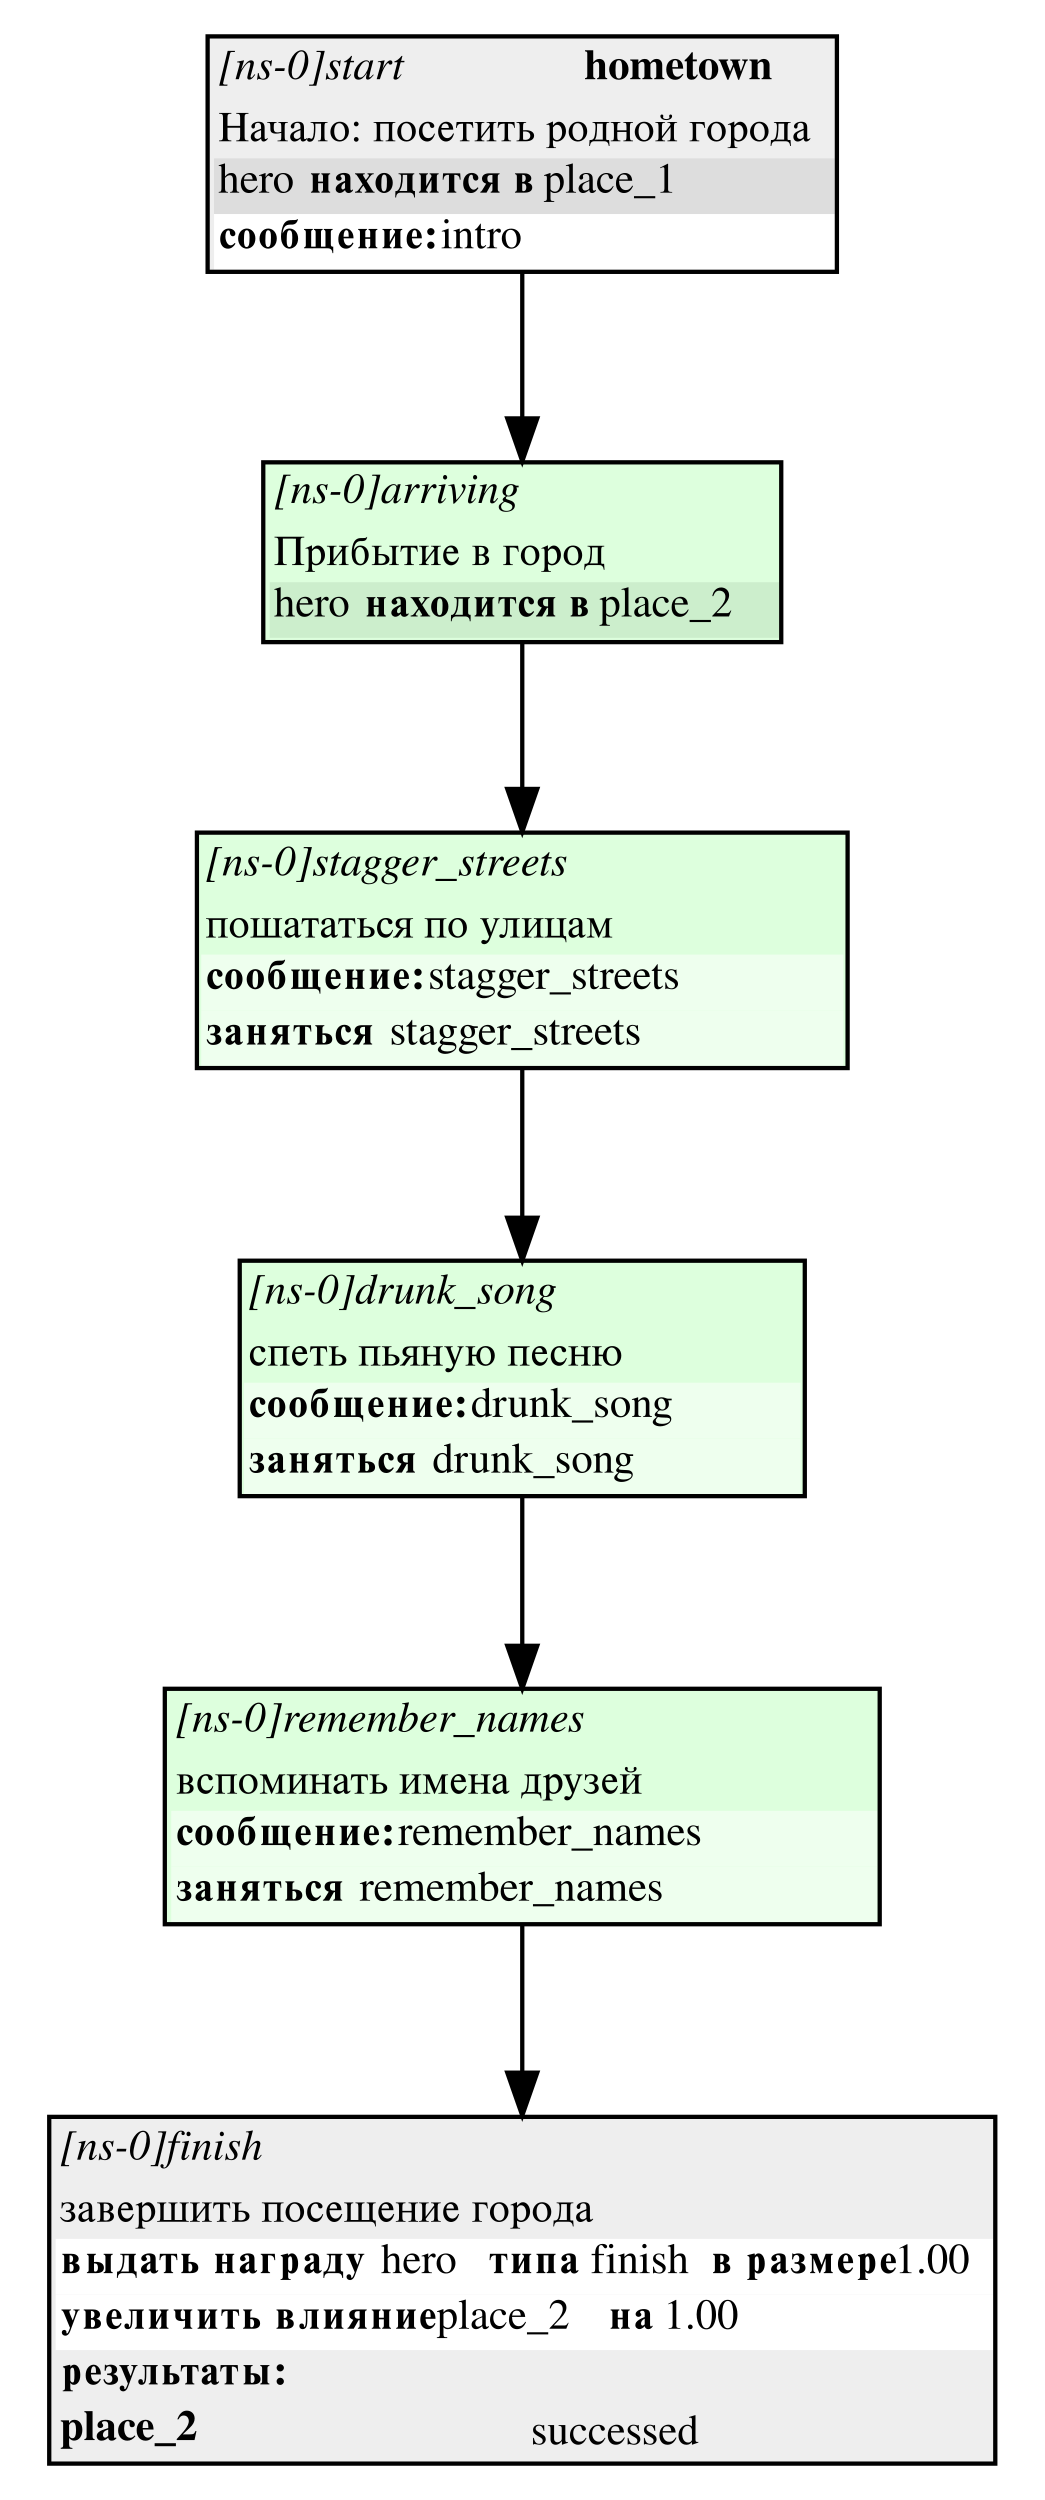
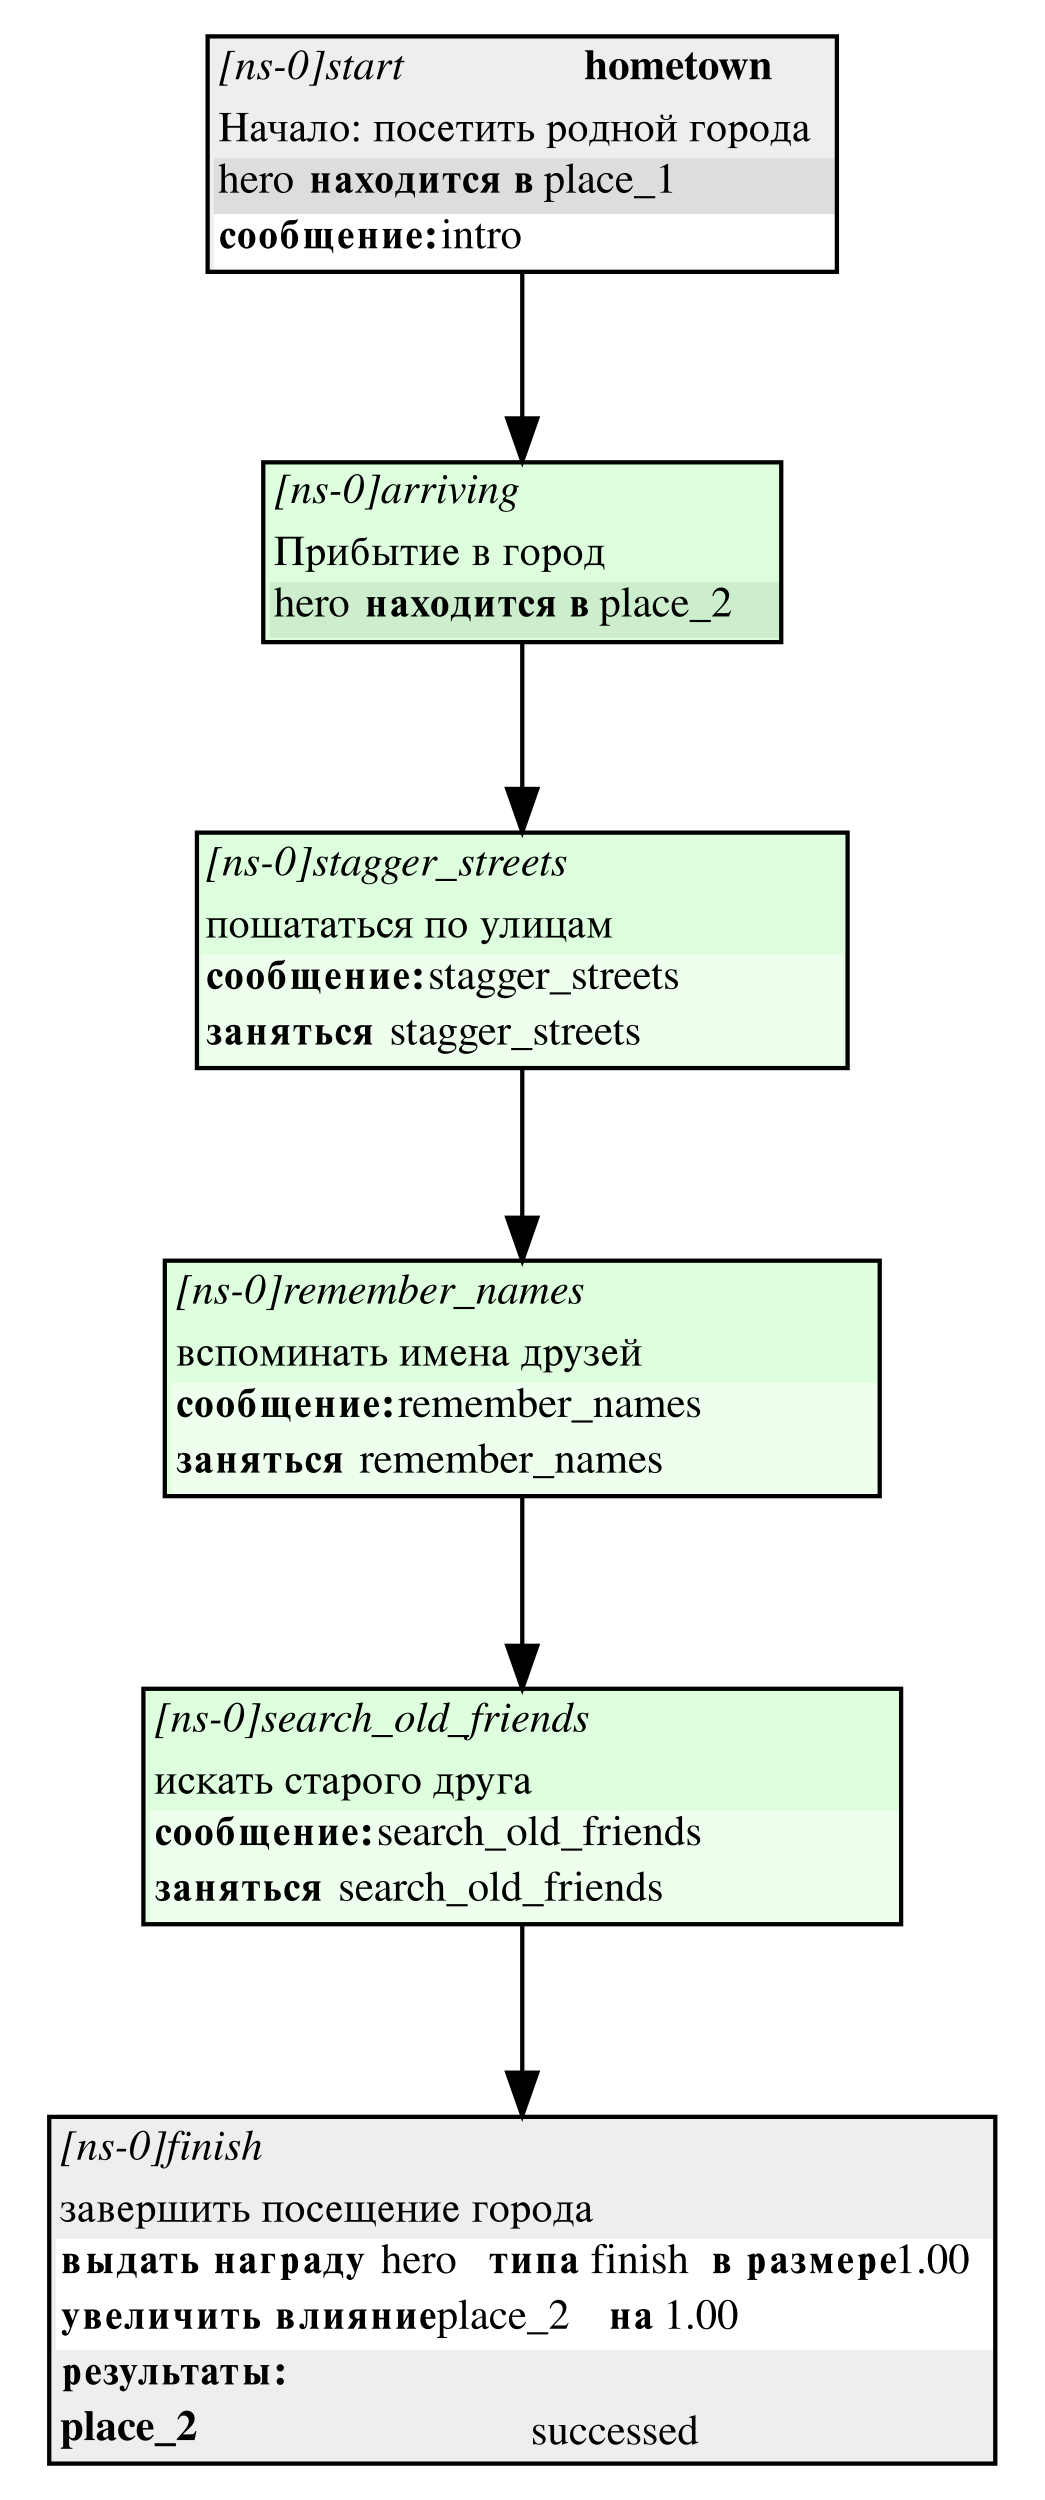
<svg xmlns="http://www.w3.org/2000/svg" width="244pt" height="584pt" viewBox="0.00 0.00 244.00 584.00">
  <g id="graph0" class="graph" transform="scale(1 1) rotate(0) translate(4 580)">
    <polygon fill="white" stroke="white" points="-4,4 -4,-580 240,-580 240,4 -4,4" />
    <g id="node1" class="node">
-       <polygon fill="#ddffdd" stroke="none" points="52,-230.5 52,-285.5 184,-285.5 184,-230.5 52,-230.5" />
-       <text text-anchor="start" x="54" y="-275.5" font-family="Times,serif" font-style="italic" font-size="10.00">[ns-0]drunk_song</text>
-       <text text-anchor="start" x="54" y="-261" font-family="Times,serif" font-size="10.00">спеть пьяную песню</text>
-       <polygon fill="#eeffee" stroke="none" points="53,-244 53,-257 183,-257 183,-244 53,-244" />
-       <text text-anchor="start" x="54" y="-249" font-family="Times,serif" font-weight="bold" font-size="10.00">сообщение:</text>
-       <text text-anchor="start" x="106" y="-249" font-family="Times,serif" font-size="10.00"> drunk_song</text>
-       <polygon fill="#eeffee" stroke="none" points="53,-231 53,-244 183,-244 183,-231 53,-231" />
-       <text text-anchor="start" x="54" y="-236" font-family="Times,serif" font-weight="bold" font-size="10.00">заняться </text>
-       <text text-anchor="start" x="97" y="-236" font-family="Times,serif" font-size="10.00">  drunk_song</text>
-       <polygon fill="none" stroke="black" points="52,-230.5 52,-285.5 184,-285.5 184,-230.5 52,-230.5" />
+       <polygon fill="#ddffdd" stroke="none" points="34.5,-230.5 34.5,-285.5 201.5,-285.5 201.5,-230.5 34.5,-230.5" />
+       <text text-anchor="start" x="37" y="-275.5" font-family="Times,serif" font-style="italic" font-size="10.00">[ns-0]remember_names</text>
+       <text text-anchor="start" x="37" y="-261" font-family="Times,serif" font-size="10.00">вспоминать имена друзей</text>
+       <polygon fill="#eeffee" stroke="none" points="36,-244 36,-257 201,-257 201,-244 36,-244" />
+       <text text-anchor="start" x="37" y="-249" font-family="Times,serif" font-weight="bold" font-size="10.00">сообщение:</text>
+       <text text-anchor="start" x="89" y="-249" font-family="Times,serif" font-size="10.00"> remember_names</text>
+       <polygon fill="#eeffee" stroke="none" points="36,-231 36,-244 201,-244 201,-231 36,-231" />
+       <text text-anchor="start" x="37" y="-236" font-family="Times,serif" font-weight="bold" font-size="10.00">заняться </text>
+       <text text-anchor="start" x="80" y="-236" font-family="Times,serif" font-size="10.00">  remember_names</text>
+       <polygon fill="none" stroke="black" points="34.5,-230.5 34.5,-285.5 201.5,-285.5 201.5,-230.5 34.5,-230.5" />
    </g>
-     <g id="node2" class="node">
-       <polygon fill="#ddffdd" stroke="none" points="34.5,-130.5 34.5,-185.5 201.5,-185.5 201.5,-130.5 34.5,-130.5" />
-       <text text-anchor="start" x="37" y="-175.5" font-family="Times,serif" font-style="italic" font-size="10.00">[ns-0]remember_names</text>
-       <text text-anchor="start" x="37" y="-161" font-family="Times,serif" font-size="10.00">вспоминать имена друзей</text>
-       <polygon fill="#eeffee" stroke="none" points="36,-144 36,-157 201,-157 201,-144 36,-144" />
-       <text text-anchor="start" x="37" y="-149" font-family="Times,serif" font-weight="bold" font-size="10.00">сообщение:</text>
-       <text text-anchor="start" x="89" y="-149" font-family="Times,serif" font-size="10.00"> remember_names</text>
-       <polygon fill="#eeffee" stroke="none" points="36,-131 36,-144 201,-144 201,-131 36,-131" />
-       <text text-anchor="start" x="37" y="-136" font-family="Times,serif" font-weight="bold" font-size="10.00">заняться </text>
-       <text text-anchor="start" x="80" y="-136" font-family="Times,serif" font-size="10.00">  remember_names</text>
-       <polygon fill="none" stroke="black" points="34.5,-130.5 34.5,-185.5 201.5,-185.5 201.5,-130.5 34.5,-130.5" />
+     <g id="node5" class="node">
+       <polygon fill="#ddffdd" stroke="none" points="29.5,-130.5 29.5,-185.5 206.5,-185.5 206.5,-130.5 29.5,-130.5" />
+       <text text-anchor="start" x="32" y="-175.5" font-family="Times,serif" font-style="italic" font-size="10.00">[ns-0]search_old_friends</text>
+       <text text-anchor="start" x="32" y="-161" font-family="Times,serif" font-size="10.00">искать старого друга</text>
+       <polygon fill="#eeffee" stroke="none" points="31,-144 31,-157 206,-157 206,-144 31,-144" />
+       <text text-anchor="start" x="32" y="-149" font-family="Times,serif" font-weight="bold" font-size="10.00">сообщение:</text>
+       <text text-anchor="start" x="84" y="-149" font-family="Times,serif" font-size="10.00"> search_old_friends</text>
+       <polygon fill="#eeffee" stroke="none" points="31,-131 31,-144 206,-144 206,-131 31,-131" />
+       <text text-anchor="start" x="32" y="-136" font-family="Times,serif" font-weight="bold" font-size="10.00">заняться </text>
+       <text text-anchor="start" x="75" y="-136" font-family="Times,serif" font-size="10.00">  search_old_friends</text>
+       <polygon fill="none" stroke="black" points="29.5,-130.5 29.5,-185.5 206.5,-185.5 206.5,-130.5 29.5,-130.5" />
    </g>
-     <g id="edge5" class="edge">
+     <g id="edge2" class="edge">
      <path fill="none" stroke="black" d="M118,-230.48C118,-219.803 118,-207.309 118,-195.779" />
      <polygon fill="black" stroke="black" points="121.5,-195.541 118,-185.541 114.5,-195.541 121.5,-195.541" />
    </g>
-     <g id="node4" class="node">
-       <polygon fill="#eeeeee" stroke="none" points="7.5,-4.5 7.5,-85.5 228.5,-85.5 228.5,-4.5 7.5,-4.5" />
-       <text text-anchor="start" x="10" y="-75.5" font-family="Times,serif" font-style="italic" font-size="10.00">[ns-0]finish</text>
-       <text text-anchor="start" x="10" y="-61" font-family="Times,serif" font-size="10.00">завершить посещение города</text>
-       <polygon fill="#ffffff" stroke="none" points="9,-44 9,-57 228,-57 228,-44 9,-44" />
-       <text text-anchor="start" x="10" y="-49" font-family="Times,serif" font-weight="bold" font-size="10.00">выдать награду </text>
-       <text text-anchor="start" x="85" y="-49" font-family="Times,serif" font-size="10.00">  hero </text>
-       <text text-anchor="start" x="110" y="-49" font-family="Times,serif" font-weight="bold" font-size="10.00">типа </text>
-       <text text-anchor="start" x="134" y="-49" font-family="Times,serif" font-size="10.00"> finish </text>
-       <text text-anchor="start" x="162" y="-49" font-family="Times,serif" font-weight="bold" font-size="10.00">в размере</text>
-       <text text-anchor="start" x="205" y="-49" font-family="Times,serif" font-size="10.00"> 1.00</text>
-       <polygon fill="#ffffff" stroke="none" points="9,-31 9,-44 228,-44 228,-31 9,-31" />
-       <text text-anchor="start" x="10" y="-36" font-family="Times,serif" font-weight="bold" font-size="10.00">увеличить влияние </text>
-       <text text-anchor="start" x="98" y="-36" font-family="Times,serif" font-size="10.00">  place_2 </text>
-       <text text-anchor="start" x="138" y="-36" font-family="Times,serif" font-weight="bold" font-size="10.00">на </text>
-       <text text-anchor="start" x="151" y="-36" font-family="Times,serif" font-size="10.00"> 1.00</text>
-       <polygon fill="#eeeeee" stroke="none" points="9,-18 9,-31 228,-31 228,-18 9,-18" />
-       <text text-anchor="start" x="10" y="-23" font-family="Times,serif" font-weight="bold" font-size="10.00">результаты:</text>
-       <text text-anchor="start" x="10" y="-10" font-family="Times,serif" font-weight="bold" font-size="10.00">place_2</text>
-       <text text-anchor="start" x="120" y="-9" font-family="Times,serif" font-size="10.00">successed</text>
-       <polygon fill="none" stroke="black" points="7.5,-4.5 7.5,-85.5 228.5,-85.5 228.5,-4.5 7.5,-4.5" />
-     </g>
-     <g id="edge3" class="edge">
-       <path fill="none" stroke="black" d="M118,-130.413C118,-120.095 118,-107.927 118,-96.09" />
-       <polygon fill="black" stroke="black" points="121.5,-95.829 118,-85.829 114.5,-95.829 121.5,-95.829" />
-     </g>
-     <g id="node3" class="node">
+     <g id="node2" class="node">
      <polygon fill="#eeeeee" stroke="none" points="44.5,-516.5 44.5,-571.5 191.5,-571.5 191.5,-516.5 44.5,-516.5" />
      <text text-anchor="start" x="47" y="-561.5" font-family="Times,serif" font-style="italic" font-size="10.00">[ns-0]start</text>
      <text text-anchor="start" x="132.5" y="-561.5" font-family="Times,serif" font-weight="bold" font-size="10.00">hometown</text>
      <text text-anchor="start" x="47" y="-547" font-family="Times,serif" font-size="10.00">Начало: посетить родной города</text>
      <polygon fill="#dddddd" stroke="none" points="46,-530 46,-543 191,-543 191,-530 46,-530" />
      <text text-anchor="start" x="47" y="-535" font-family="Times,serif" font-size="10.00">hero </text>
      <text text-anchor="start" x="68" y="-535" font-family="Times,serif" font-weight="bold" font-size="10.00">находится в</text>
      <text text-anchor="start" x="123" y="-535" font-family="Times,serif" font-size="10.00"> place_1</text>
      <polygon fill="#ffffff" stroke="none" points="46,-517 46,-530 191,-530 191,-517 46,-517" />
      <text text-anchor="start" x="47" y="-522" font-family="Times,serif" font-weight="bold" font-size="10.00">сообщение:</text>
      <text text-anchor="start" x="99" y="-522" font-family="Times,serif" font-size="10.00"> intro</text>
      <polygon fill="none" stroke="black" points="44.5,-516.5 44.5,-571.5 191.5,-571.5 191.5,-516.5 44.5,-516.5" />
    </g>
    <g id="node6" class="node">
      <polygon fill="#ddffdd" stroke="none" points="57.5,-430 57.5,-472 178.5,-472 178.5,-430 57.5,-430" />
      <text text-anchor="start" x="60" y="-462.5" font-family="Times,serif" font-style="italic" font-size="10.00">[ns-0]arriving</text>
      <text text-anchor="start" x="60" y="-448" font-family="Times,serif" font-size="10.00">Прибытие в город</text>
      <polygon fill="#cceecc" stroke="none" points="59,-431 59,-444 178,-444 178,-431 59,-431" />
      <text text-anchor="start" x="60" y="-436" font-family="Times,serif" font-size="10.00">hero </text>
      <text text-anchor="start" x="81" y="-436" font-family="Times,serif" font-weight="bold" font-size="10.00">находится в</text>
      <text text-anchor="start" x="136" y="-436" font-family="Times,serif" font-size="10.00"> place_2</text>
      <polygon fill="none" stroke="black" points="57.5,-430 57.5,-472 178.5,-472 178.5,-430 57.5,-430" />
    </g>
    <g id="edge4" class="edge">
      <path fill="none" stroke="black" d="M118,-516.189C118,-505.542 118,-493.241 118,-482.275" />
      <polygon fill="black" stroke="black" points="121.5,-482.266 118,-472.266 114.5,-482.267 121.5,-482.266" />
    </g>
-     <g id="node5" class="node">
+     <g id="node3" class="node">
+       <polygon fill="#eeeeee" stroke="none" points="7.5,-4.5 7.5,-85.5 228.5,-85.5 228.5,-4.5 7.5,-4.5" />
+       <text text-anchor="start" x="10" y="-75.5" font-family="Times,serif" font-style="italic" font-size="10.00">[ns-0]finish</text>
+       <text text-anchor="start" x="10" y="-61" font-family="Times,serif" font-size="10.00">завершить посещение города</text>
+       <polygon fill="#ffffff" stroke="none" points="9,-44 9,-57 228,-57 228,-44 9,-44" />
+       <text text-anchor="start" x="10" y="-49" font-family="Times,serif" font-weight="bold" font-size="10.00">выдать награду </text>
+       <text text-anchor="start" x="85" y="-49" font-family="Times,serif" font-size="10.00">  hero </text>
+       <text text-anchor="start" x="110" y="-49" font-family="Times,serif" font-weight="bold" font-size="10.00">типа </text>
+       <text text-anchor="start" x="134" y="-49" font-family="Times,serif" font-size="10.00"> finish </text>
+       <text text-anchor="start" x="162" y="-49" font-family="Times,serif" font-weight="bold" font-size="10.00">в размере</text>
+       <text text-anchor="start" x="205" y="-49" font-family="Times,serif" font-size="10.00"> 1.00</text>
+       <polygon fill="#ffffff" stroke="none" points="9,-31 9,-44 228,-44 228,-31 9,-31" />
+       <text text-anchor="start" x="10" y="-36" font-family="Times,serif" font-weight="bold" font-size="10.00">увеличить влияние </text>
+       <text text-anchor="start" x="98" y="-36" font-family="Times,serif" font-size="10.00">  place_2 </text>
+       <text text-anchor="start" x="138" y="-36" font-family="Times,serif" font-weight="bold" font-size="10.00">на </text>
+       <text text-anchor="start" x="151" y="-36" font-family="Times,serif" font-size="10.00"> 1.00</text>
+       <polygon fill="#eeeeee" stroke="none" points="9,-18 9,-31 228,-31 228,-18 9,-18" />
+       <text text-anchor="start" x="10" y="-23" font-family="Times,serif" font-weight="bold" font-size="10.00">результаты:</text>
+       <text text-anchor="start" x="10" y="-10" font-family="Times,serif" font-weight="bold" font-size="10.00">place_2</text>
+       <text text-anchor="start" x="120" y="-9" font-family="Times,serif" font-size="10.00">successed</text>
+       <polygon fill="none" stroke="black" points="7.5,-4.5 7.5,-85.5 228.5,-85.5 228.5,-4.5 7.5,-4.5" />
+     </g>
+     <g id="node4" class="node">
      <polygon fill="#ddffdd" stroke="none" points="42,-330.5 42,-385.5 194,-385.5 194,-330.5 42,-330.5" />
      <text text-anchor="start" x="44" y="-375.5" font-family="Times,serif" font-style="italic" font-size="10.00">[ns-0]stagger_streets</text>
      <text text-anchor="start" x="44" y="-361" font-family="Times,serif" font-size="10.00">пошататься по улицам</text>
      <polygon fill="#eeffee" stroke="none" points="43,-344 43,-357 193,-357 193,-344 43,-344" />
      <text text-anchor="start" x="44" y="-349" font-family="Times,serif" font-weight="bold" font-size="10.00">сообщение:</text>
      <text text-anchor="start" x="96" y="-349" font-family="Times,serif" font-size="10.00"> stagger_streets</text>
      <polygon fill="#eeffee" stroke="none" points="43,-331 43,-344 193,-344 193,-331 43,-331" />
      <text text-anchor="start" x="44" y="-336" font-family="Times,serif" font-weight="bold" font-size="10.00">заняться </text>
      <text text-anchor="start" x="87" y="-336" font-family="Times,serif" font-size="10.00">  stagger_streets</text>
      <polygon fill="none" stroke="black" points="42,-330.5 42,-385.5 194,-385.5 194,-330.5 42,-330.5" />
    </g>
-     <g id="edge2" class="edge">
+     <g id="edge3" class="edge">
      <path fill="none" stroke="black" d="M118,-330.48C118,-319.803 118,-307.309 118,-295.779" />
      <polygon fill="black" stroke="black" points="121.5,-295.541 118,-285.541 114.5,-295.541 121.5,-295.541" />
+     </g>
+     <g id="edge5" class="edge">
+       <path fill="none" stroke="black" d="M118,-130.413C118,-120.095 118,-107.927 118,-96.09" />
+       <polygon fill="black" stroke="black" points="121.5,-95.829 118,-85.829 114.5,-95.829 121.5,-95.829" />
    </g>
    <g id="edge1" class="edge">
      <path fill="none" stroke="black" d="M118,-429.804C118,-419.862 118,-407.556 118,-396.007" />
      <polygon fill="black" stroke="black" points="121.5,-395.703 118,-385.703 114.5,-395.703 121.5,-395.703" />
    </g>
  </g>
</svg>
